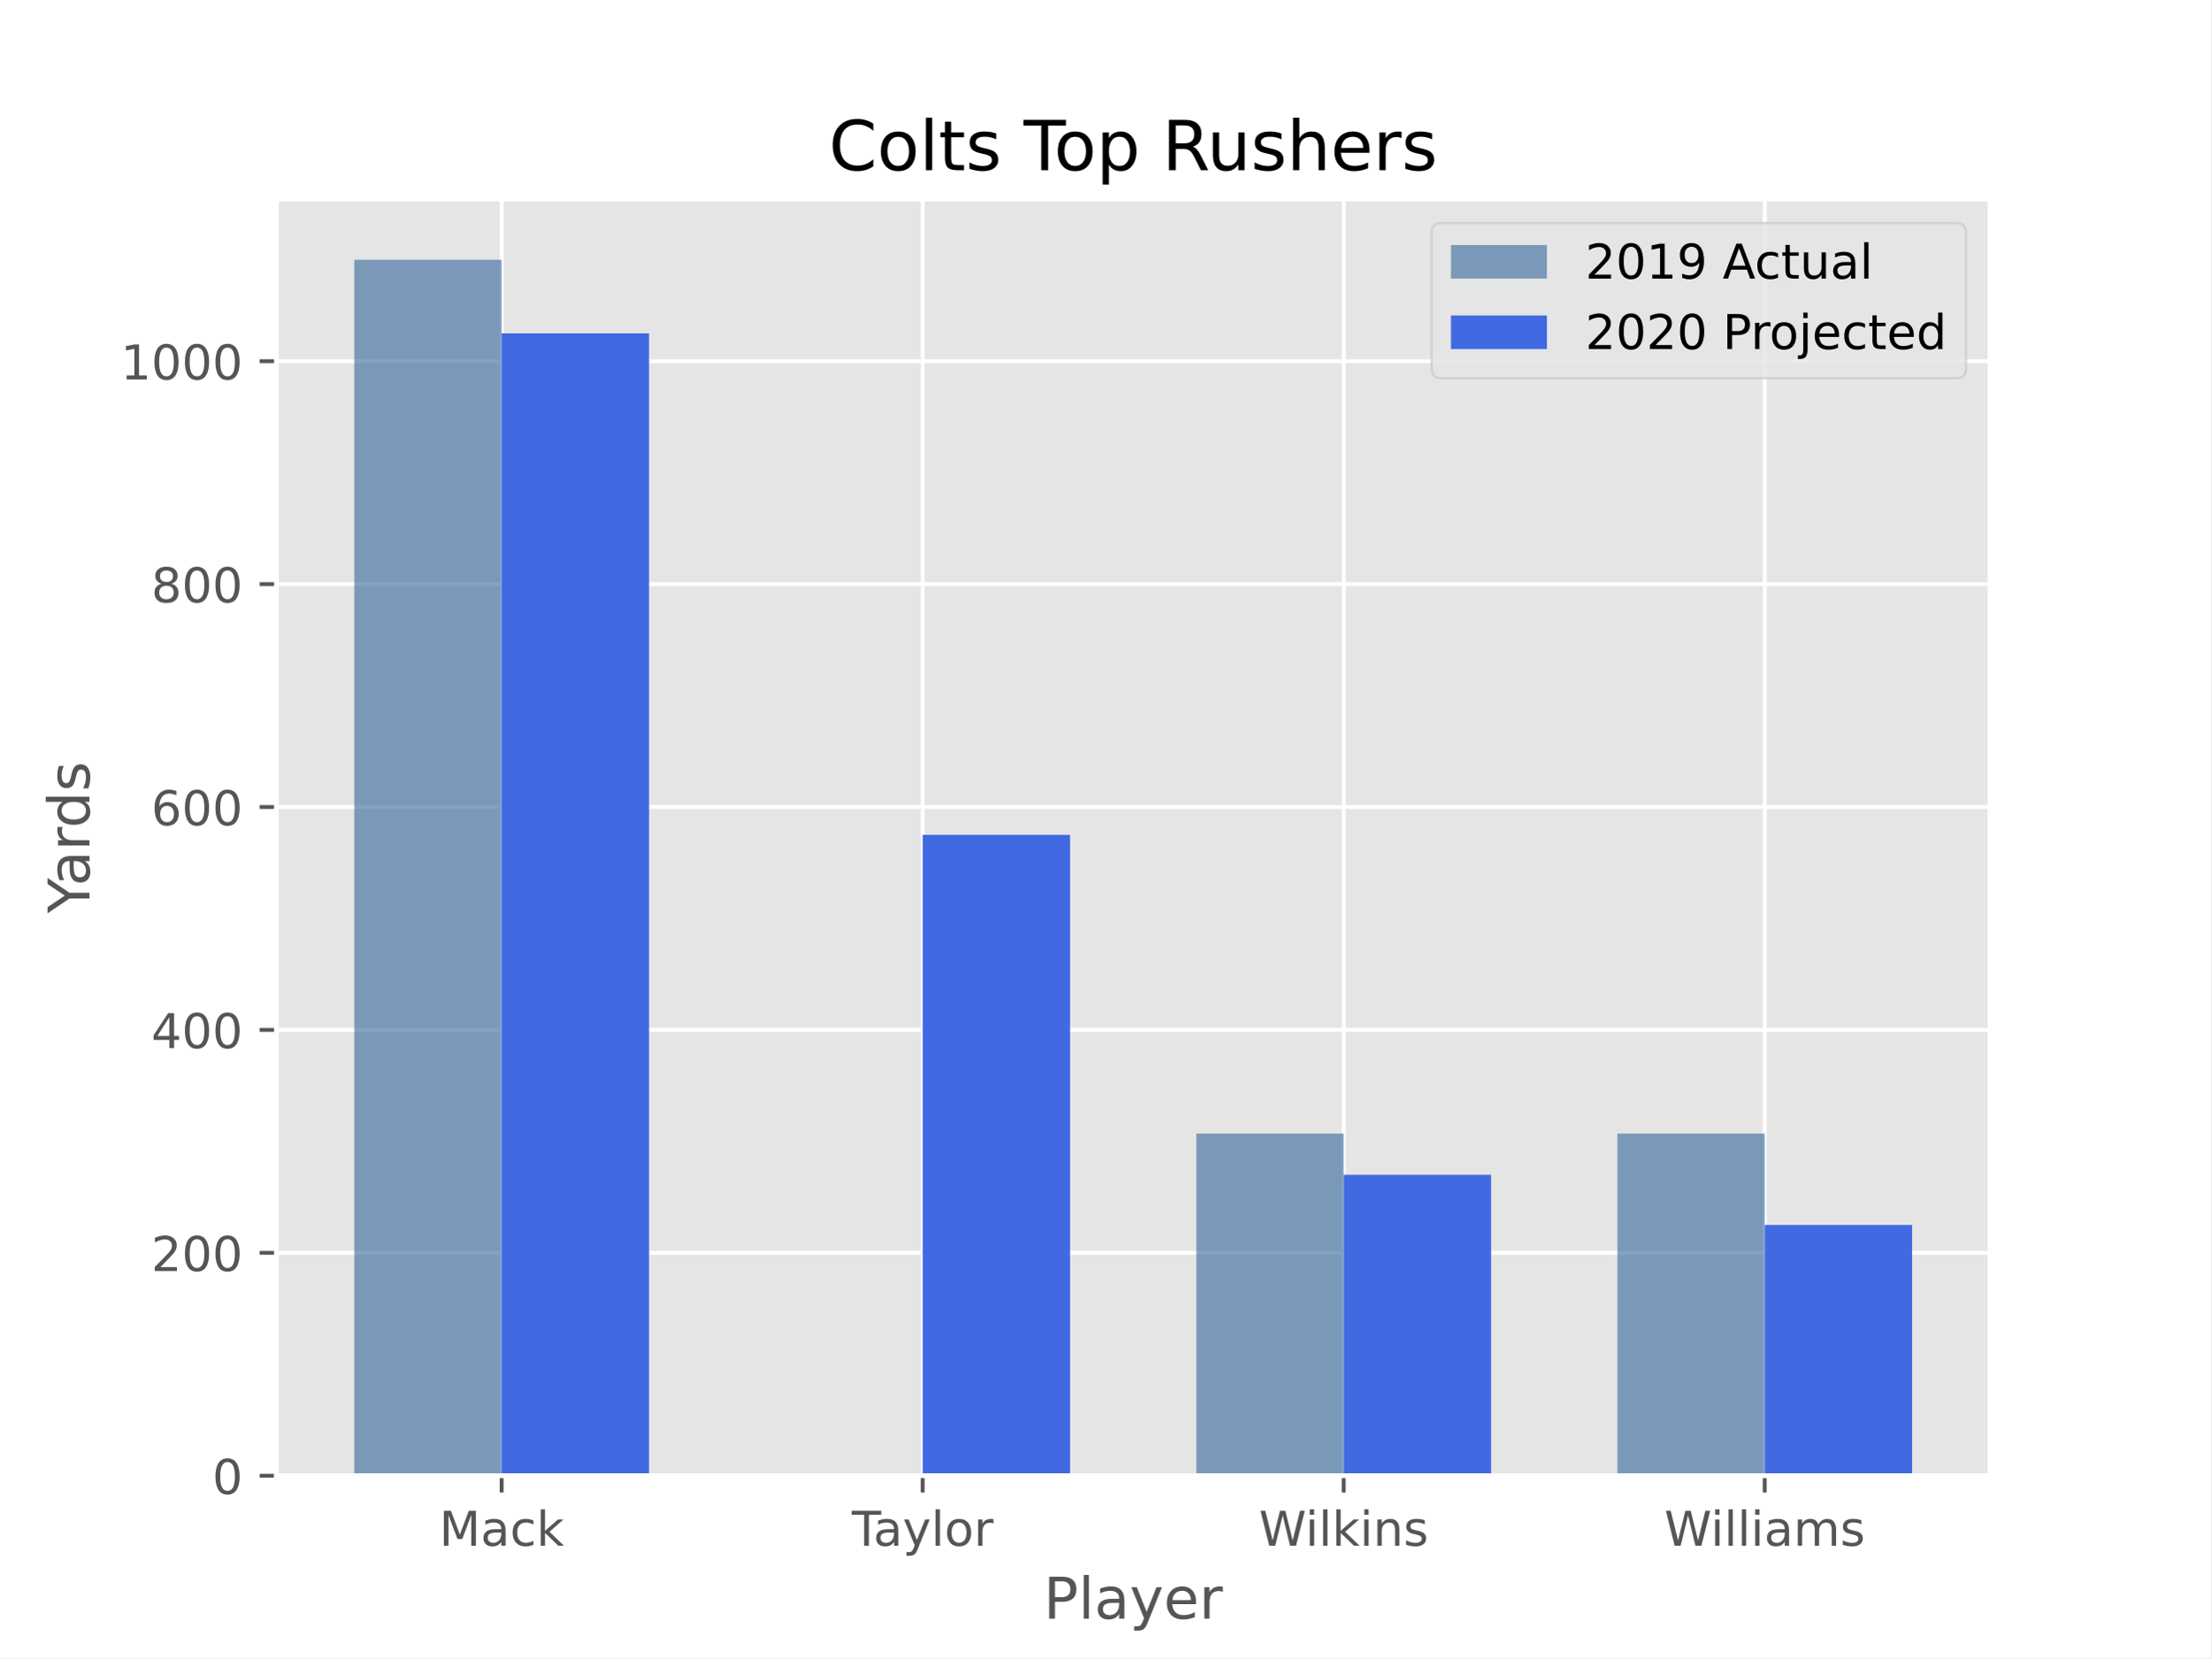
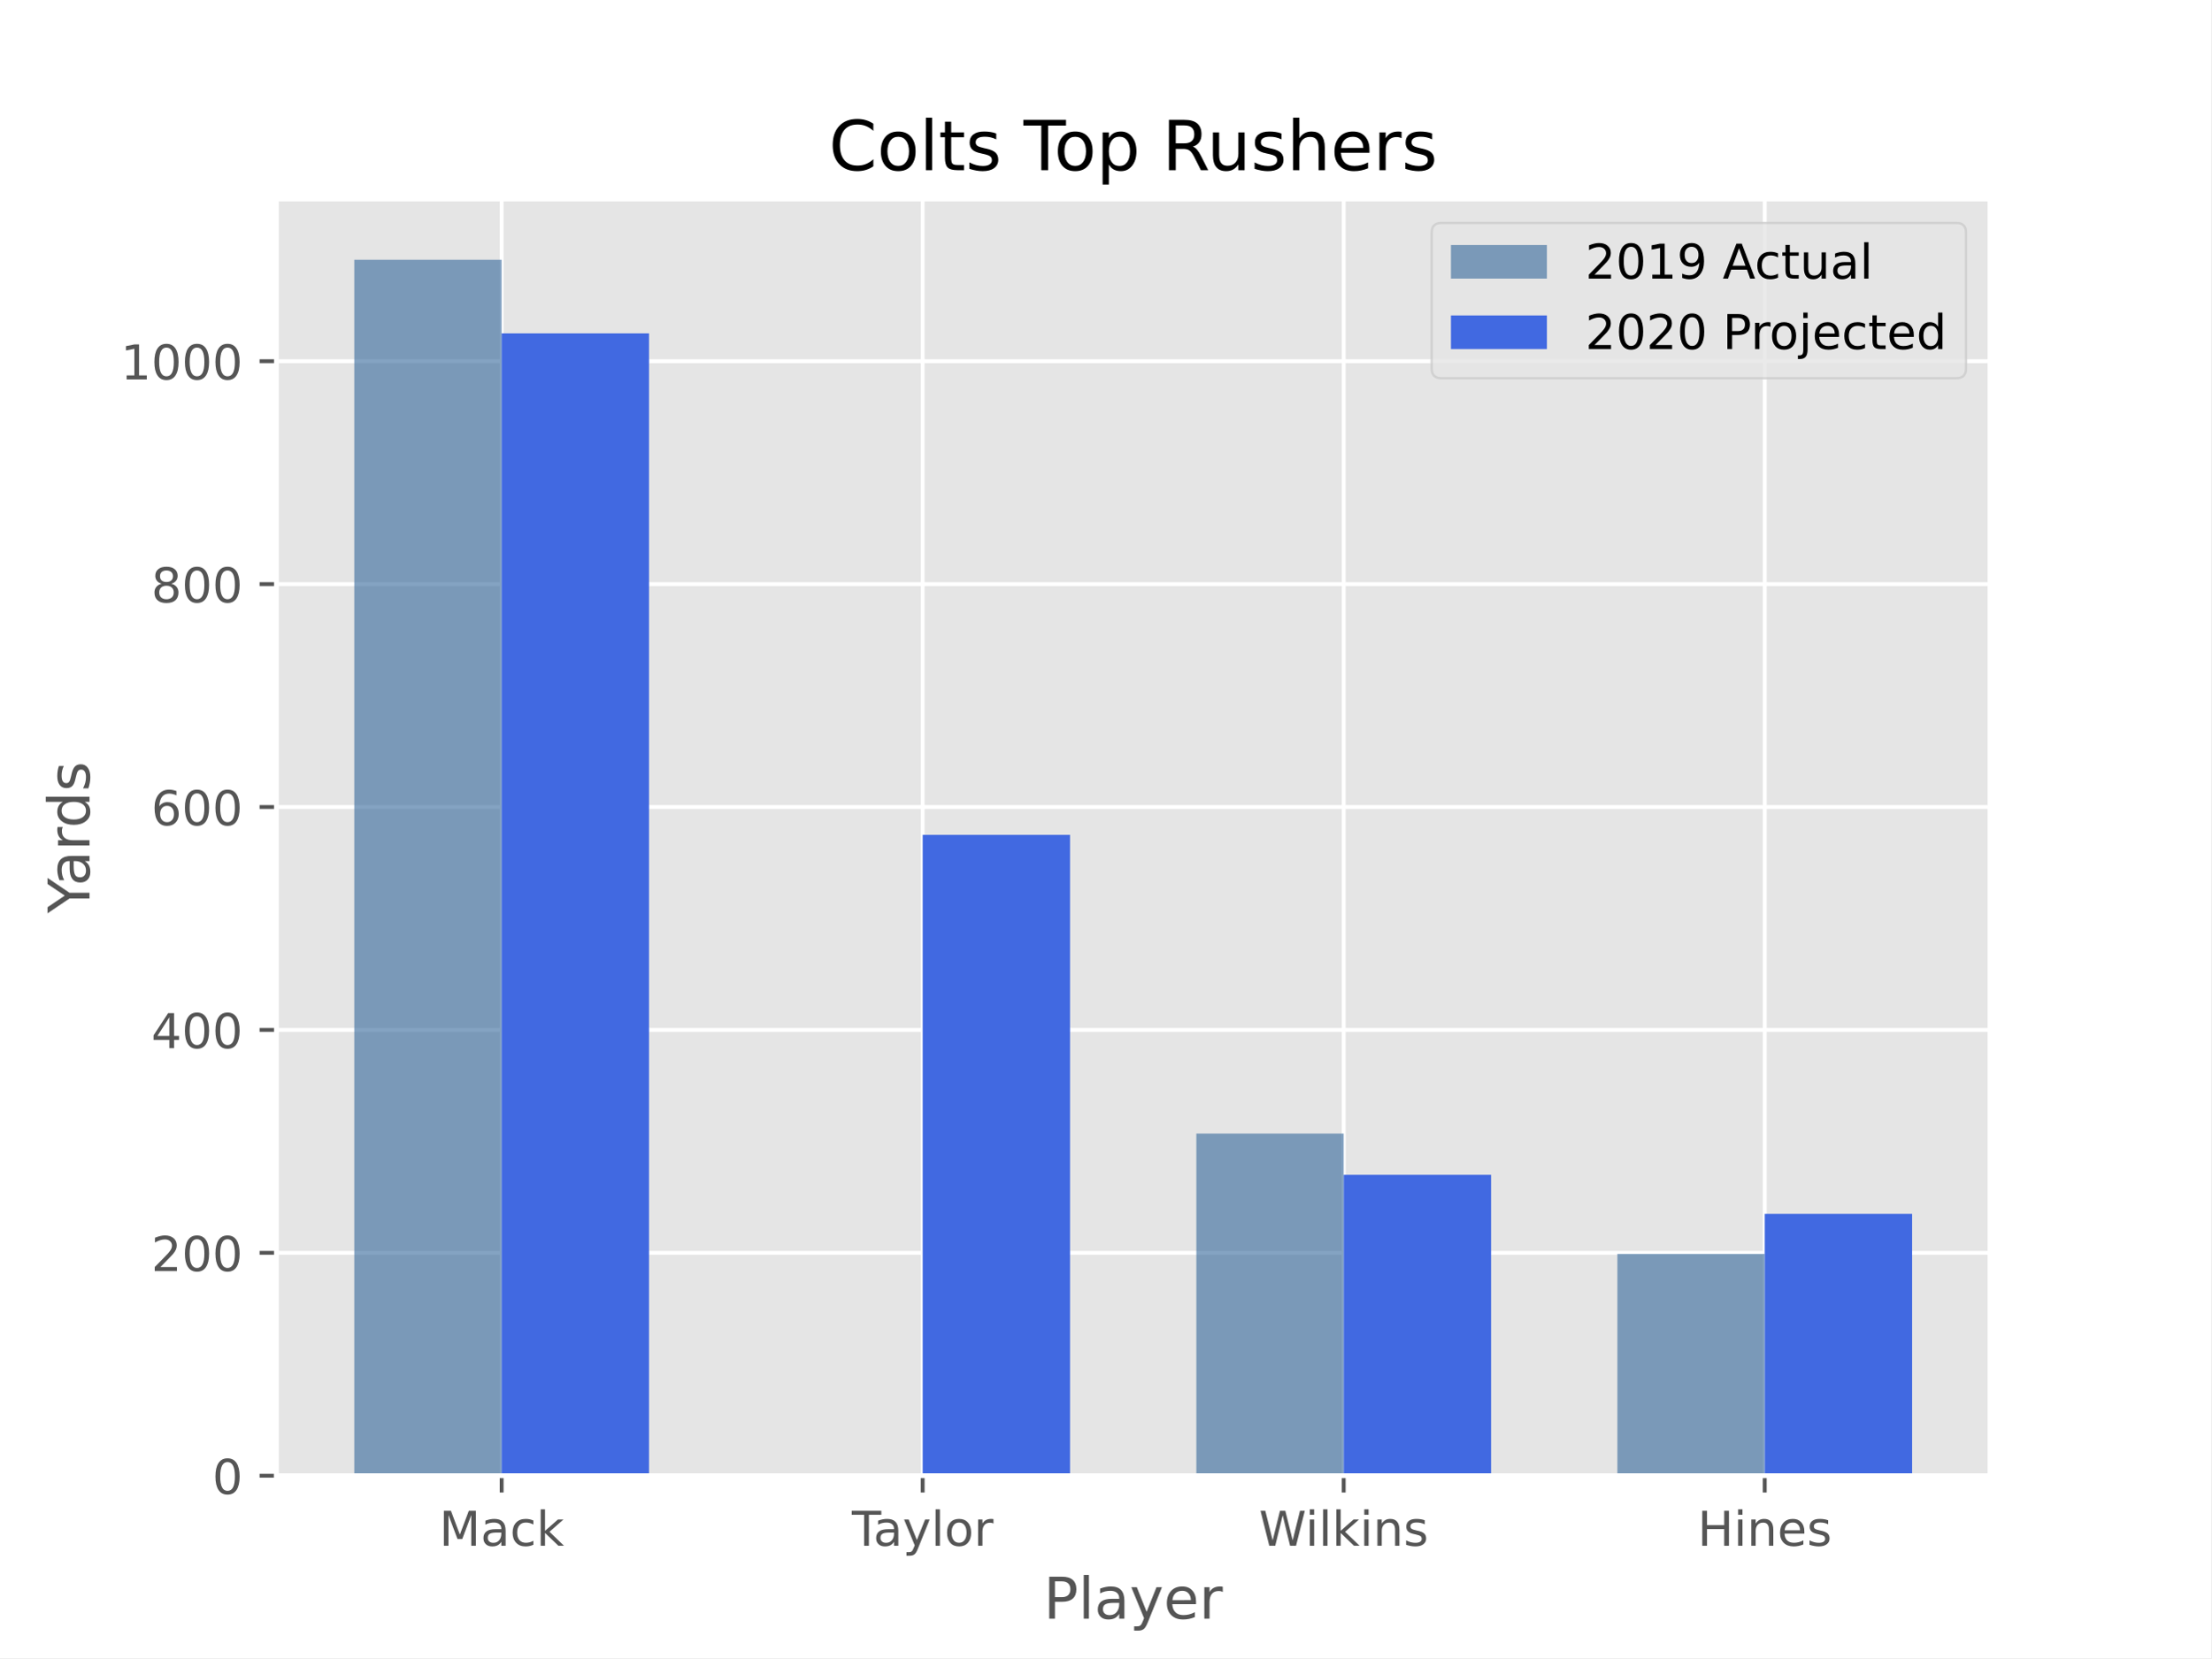
<svg xmlns="http://www.w3.org/2000/svg" xmlns:xlink="http://www.w3.org/1999/xlink" height="345.6pt" version="1.1" viewBox="0 0 460.8 345.6" width="460.8pt">
  <defs>
    <style type="text/css">*{stroke-linecap:butt;stroke-linejoin:round;}</style>
  </defs>
  <g id="figure_1">
    <g id="patch_1">
      <path d="M 0 345.6  L 460.8 345.6  L 460.8 0  L 0 0  z " style="fill:#ffffff;" />
    </g>
    <g id="axes_1">
      <g id="patch_2">
        <path d="M 57.6 307.584  L 414.72 307.584  L 414.72 41.472  L 57.6 41.472  z " style="fill:#e5e5e5;" />
      </g>
      <g id="matplotlib.axis_1">
        <g id="xtick_1">
          <g id="line2d_1">
-             <path clip-path="url(#p4be7f4397d)" d="M 104.543 307.584  L 104.543 41.472  " style="fill:none;stroke:#ffffff;stroke-linecap:square;stroke-width:0.8;" />
+             <path clip-path="url(#p66aa547264)" d="M 104.543 307.584  L 104.543 41.472  " style="fill:none;stroke:#ffffff;stroke-linecap:square;stroke-width:0.8;" />
          </g>
          <g id="line2d_2">
            <defs>
-               <path d="M 0 0  L 0 3.5  " id="m84dcd15d49" style="stroke:#555555;stroke-width:0.8;" />
-             </defs>
-             <g>
-               <use style="fill:#555555;stroke:#555555;stroke-width:0.8;" x="104.543" xlink:href="#m84dcd15d49" y="307.584" />
+               <path d="M 0 0  L 0 3.5  " id="m6f25dc6ce0" style="stroke:#555555;stroke-width:0.8;" />
+             </defs>
+             <g>
+               <use style="fill:#555555;stroke:#555555;stroke-width:0.8;" x="104.543" xlink:href="#m6f25dc6ce0" y="307.584" />
            </g>
          </g>
          <g id="text_1">
            <g style="fill:#555555;" transform="translate(91.52064 322.1824)scale(0.1 -0.1)">
              <defs>
                <path d="M 9.812 72.906  L 24.516 72.906  L 43.109 23.297  L 61.812 72.906  L 76.516 72.906  L 76.516 0  L 66.891 0  L 66.891 64.016  L 48.094 14.016  L 38.188 14.016  L 19.391 64.016  L 19.391 0  L 9.812 0  z " id="DejaVuSans-77" />
                <path d="M 34.281 27.484  Q 23.391 27.484 19.188 25  Q 14.984 22.516 14.984 16.5  Q 14.984 11.719 18.141 8.906  Q 21.297 6.109 26.703 6.109  Q 34.188 6.109 38.703 11.406  Q 43.219 16.703 43.219 25.484  L 43.219 27.484  z M 52.203 31.203  L 52.203 0  L 43.219 0  L 43.219 8.297  Q 40.141 3.328 35.547 0.953  Q 30.953 -1.422 24.312 -1.422  Q 15.922 -1.422 10.953 3.297  Q 6 8.016 6 15.922  Q 6 25.141 12.172 29.828  Q 18.359 34.516 30.609 34.516  L 43.219 34.516  L 43.219 35.406  Q 43.219 41.609 39.141 45  Q 35.062 48.391 27.688 48.391  Q 23 48.391 18.547 47.266  Q 14.109 46.141 10.016 43.891  L 10.016 52.203  Q 14.938 54.109 19.578 55.047  Q 24.219 56 28.609 56  Q 40.484 56 46.344 49.844  Q 52.203 43.703 52.203 31.203  z " id="DejaVuSans-97" />
                <path d="M 48.781 52.594  L 48.781 44.188  Q 44.969 46.297 41.141 47.344  Q 37.312 48.391 33.406 48.391  Q 24.656 48.391 19.812 42.844  Q 14.984 37.312 14.984 27.297  Q 14.984 17.281 19.812 11.734  Q 24.656 6.203 33.406 6.203  Q 37.312 6.203 41.141 7.25  Q 44.969 8.297 48.781 10.406  L 48.781 2.094  Q 45.016 0.344 40.984 -0.531  Q 36.969 -1.422 32.422 -1.422  Q 20.062 -1.422 12.781 6.344  Q 5.516 14.109 5.516 27.297  Q 5.516 40.672 12.859 48.328  Q 20.219 56 33.016 56  Q 37.156 56 41.109 55.141  Q 45.062 54.297 48.781 52.594  z " id="DejaVuSans-99" />
                <path d="M 9.078 75.984  L 18.109 75.984  L 18.109 31.109  L 44.922 54.688  L 56.391 54.688  L 27.391 29.109  L 57.625 0  L 45.906 0  L 18.109 26.703  L 18.109 0  L 9.078 0  z " id="DejaVuSans-107" />
              </defs>
              <use xlink:href="#DejaVuSans-77" />
              <use x="86.279" xlink:href="#DejaVuSans-97" />
              <use x="147.559" xlink:href="#DejaVuSans-99" />
              <use x="202.539" xlink:href="#DejaVuSans-107" />
            </g>
          </g>
        </g>
        <g id="xtick_2">
          <g id="line2d_3">
-             <path clip-path="url(#p4be7f4397d)" d="M 192.288 307.584  L 192.288 41.472  " style="fill:none;stroke:#ffffff;stroke-linecap:square;stroke-width:0.8;" />
+             <path clip-path="url(#p66aa547264)" d="M 192.288 307.584  L 192.288 41.472  " style="fill:none;stroke:#ffffff;stroke-linecap:square;stroke-width:0.8;" />
          </g>
          <g id="line2d_4">
            <g>
-               <use style="fill:#555555;stroke:#555555;stroke-width:0.8;" x="192.288" xlink:href="#m84dcd15d49" y="307.584" />
+               <use style="fill:#555555;stroke:#555555;stroke-width:0.8;" x="192.288" xlink:href="#m6f25dc6ce0" y="307.584" />
            </g>
          </g>
          <g id="text_2">
            <g style="fill:#555555;" transform="translate(177.5315 322.1824)scale(0.1 -0.1)">
              <defs>
                <path d="M -0.297 72.906  L 61.375 72.906  L 61.375 64.594  L 35.5 64.594  L 35.5 0  L 25.594 0  L 25.594 64.594  L -0.297 64.594  z " id="DejaVuSans-84" />
                <path d="M 32.172 -5.078  Q 28.375 -14.844 24.75 -17.812  Q 21.141 -20.797 15.094 -20.797  L 7.906 -20.797  L 7.906 -13.281  L 13.188 -13.281  Q 16.891 -13.281 18.938 -11.516  Q 21 -9.766 23.484 -3.219  L 25.094 0.875  L 2.984 54.688  L 12.5 54.688  L 29.594 11.922  L 46.688 54.688  L 56.203 54.688  z " id="DejaVuSans-121" />
                <path d="M 9.422 75.984  L 18.406 75.984  L 18.406 0  L 9.422 0  z " id="DejaVuSans-108" />
                <path d="M 30.609 48.391  Q 23.391 48.391 19.188 42.75  Q 14.984 37.109 14.984 27.297  Q 14.984 17.484 19.156 11.844  Q 23.344 6.203 30.609 6.203  Q 37.797 6.203 41.984 11.859  Q 46.188 17.531 46.188 27.297  Q 46.188 37.016 41.984 42.703  Q 37.797 48.391 30.609 48.391  z M 30.609 56  Q 42.328 56 49.016 48.375  Q 55.719 40.766 55.719 27.297  Q 55.719 13.875 49.016 6.219  Q 42.328 -1.422 30.609 -1.422  Q 18.844 -1.422 12.172 6.219  Q 5.516 13.875 5.516 27.297  Q 5.516 40.766 12.172 48.375  Q 18.844 56 30.609 56  z " id="DejaVuSans-111" />
                <path d="M 41.109 46.297  Q 39.594 47.172 37.812 47.578  Q 36.031 48 33.891 48  Q 26.266 48 22.188 43.047  Q 18.109 38.094 18.109 28.812  L 18.109 0  L 9.078 0  L 9.078 54.688  L 18.109 54.688  L 18.109 46.188  Q 20.953 51.172 25.484 53.578  Q 30.031 56 36.531 56  Q 37.453 56 38.578 55.875  Q 39.703 55.766 41.062 55.516  z " id="DejaVuSans-114" />
              </defs>
              <use xlink:href="#DejaVuSans-84" />
              <use x="44.584" xlink:href="#DejaVuSans-97" />
              <use x="105.863" xlink:href="#DejaVuSans-121" />
              <use x="165.043" xlink:href="#DejaVuSans-108" />
              <use x="192.826" xlink:href="#DejaVuSans-111" />
              <use x="254.008" xlink:href="#DejaVuSans-114" />
            </g>
          </g>
        </g>
        <g id="xtick_3">
          <g id="line2d_5">
-             <path clip-path="url(#p4be7f4397d)" d="M 280.032 307.584  L 280.032 41.472  " style="fill:none;stroke:#ffffff;stroke-linecap:square;stroke-width:0.8;" />
+             <path clip-path="url(#p66aa547264)" d="M 280.032 307.584  L 280.032 41.472  " style="fill:none;stroke:#ffffff;stroke-linecap:square;stroke-width:0.8;" />
          </g>
          <g id="line2d_6">
            <g>
-               <use style="fill:#555555;stroke:#555555;stroke-width:0.8;" x="280.032" xlink:href="#m84dcd15d49" y="307.584" />
+               <use style="fill:#555555;stroke:#555555;stroke-width:0.8;" x="280.032" xlink:href="#m6f25dc6ce0" y="307.584" />
            </g>
          </g>
          <g id="text_3">
            <g style="fill:#555555;" transform="translate(262.365 322.1824)scale(0.1 -0.1)">
              <defs>
                <path d="M 3.328 72.906  L 13.281 72.906  L 28.609 11.281  L 43.891 72.906  L 54.984 72.906  L 70.312 11.281  L 85.594 72.906  L 95.609 72.906  L 77.297 0  L 64.891 0  L 49.516 63.281  L 33.984 0  L 21.578 0  z " id="DejaVuSans-87" />
                <path d="M 9.422 54.688  L 18.406 54.688  L 18.406 0  L 9.422 0  z M 9.422 75.984  L 18.406 75.984  L 18.406 64.594  L 9.422 64.594  z " id="DejaVuSans-105" />
                <path d="M 54.891 33.016  L 54.891 0  L 45.906 0  L 45.906 32.719  Q 45.906 40.484 42.875 44.328  Q 39.844 48.188 33.797 48.188  Q 26.516 48.188 22.312 43.547  Q 18.109 38.922 18.109 30.906  L 18.109 0  L 9.078 0  L 9.078 54.688  L 18.109 54.688  L 18.109 46.188  Q 21.344 51.125 25.703 53.562  Q 30.078 56 35.797 56  Q 45.219 56 50.047 50.172  Q 54.891 44.344 54.891 33.016  z " id="DejaVuSans-110" />
                <path d="M 44.281 53.078  L 44.281 44.578  Q 40.484 46.531 36.375 47.5  Q 32.281 48.484 27.875 48.484  Q 21.188 48.484 17.844 46.438  Q 14.5 44.391 14.5 40.281  Q 14.5 37.156 16.891 35.375  Q 19.281 33.594 26.516 31.984  L 29.594 31.297  Q 39.156 29.25 43.188 25.516  Q 47.219 21.781 47.219 15.094  Q 47.219 7.469 41.188 3.016  Q 35.156 -1.422 24.609 -1.422  Q 20.219 -1.422 15.453 -0.562  Q 10.688 0.297 5.422 2  L 5.422 11.281  Q 10.406 8.688 15.234 7.391  Q 20.062 6.109 24.812 6.109  Q 31.156 6.109 34.562 8.281  Q 37.984 10.453 37.984 14.406  Q 37.984 18.062 35.516 20.016  Q 33.062 21.969 24.703 23.781  L 21.578 24.516  Q 13.234 26.266 9.516 29.906  Q 5.812 33.547 5.812 39.891  Q 5.812 47.609 11.281 51.797  Q 16.75 56 26.812 56  Q 31.781 56 36.172 55.266  Q 40.578 54.547 44.281 53.078  z " id="DejaVuSans-115" />
              </defs>
              <use xlink:href="#DejaVuSans-87" />
              <use x="96.627" xlink:href="#DejaVuSans-105" />
              <use x="124.41" xlink:href="#DejaVuSans-108" />
              <use x="152.193" xlink:href="#DejaVuSans-107" />
              <use x="210.104" xlink:href="#DejaVuSans-105" />
              <use x="237.887" xlink:href="#DejaVuSans-110" />
              <use x="301.266" xlink:href="#DejaVuSans-115" />
            </g>
          </g>
        </g>
        <g id="xtick_4">
          <g id="line2d_7">
-             <path clip-path="url(#p4be7f4397d)" d="M 367.777 307.584  L 367.777 41.472  " style="fill:none;stroke:#ffffff;stroke-linecap:square;stroke-width:0.8;" />
+             <path clip-path="url(#p66aa547264)" d="M 367.777 307.584  L 367.777 41.472  " style="fill:none;stroke:#ffffff;stroke-linecap:square;stroke-width:0.8;" />
          </g>
          <g id="line2d_8">
            <g>
-               <use style="fill:#555555;stroke:#555555;stroke-width:0.8;" x="367.777" xlink:href="#m84dcd15d49" y="307.584" />
+               <use style="fill:#555555;stroke:#555555;stroke-width:0.8;" x="367.777" xlink:href="#m6f25dc6ce0" y="307.584" />
            </g>
          </g>
          <g id="text_4">
-             <g style="fill:#555555;" transform="translate(346.8501 322.1824)scale(0.1 -0.1)">
-               <defs>
-                 <path d="M 52 44.188  Q 55.375 50.25 60.062 53.125  Q 64.75 56 71.094 56  Q 79.641 56 84.281 50.016  Q 88.922 44.047 88.922 33.016  L 88.922 0  L 79.891 0  L 79.891 32.719  Q 79.891 40.578 77.094 44.375  Q 74.312 48.188 68.609 48.188  Q 61.625 48.188 57.562 43.547  Q 53.516 38.922 53.516 30.906  L 53.516 0  L 44.484 0  L 44.484 32.719  Q 44.484 40.625 41.703 44.406  Q 38.922 48.188 33.109 48.188  Q 26.219 48.188 22.156 43.531  Q 18.109 38.875 18.109 30.906  L 18.109 0  L 9.078 0  L 9.078 54.688  L 18.109 54.688  L 18.109 46.188  Q 21.188 51.219 25.484 53.609  Q 29.781 56 35.688 56  Q 41.656 56 45.828 52.969  Q 50 49.953 52 44.188  z " id="DejaVuSans-109" />
-               </defs>
-               <use xlink:href="#DejaVuSans-87" />
-               <use x="96.627" xlink:href="#DejaVuSans-105" />
-               <use x="124.41" xlink:href="#DejaVuSans-108" />
-               <use x="152.193" xlink:href="#DejaVuSans-108" />
-               <use x="179.977" xlink:href="#DejaVuSans-105" />
-               <use x="207.76" xlink:href="#DejaVuSans-97" />
-               <use x="269.039" xlink:href="#DejaVuSans-109" />
-               <use x="366.451" xlink:href="#DejaVuSans-115" />
+             <g style="fill:#555555;" transform="translate(353.7775 322.1824)scale(0.1 -0.1)">
+               <defs>
+                 <path d="M 9.812 72.906  L 19.672 72.906  L 19.672 43.016  L 55.516 43.016  L 55.516 72.906  L 65.375 72.906  L 65.375 0  L 55.516 0  L 55.516 34.719  L 19.672 34.719  L 19.672 0  L 9.812 0  z " id="DejaVuSans-72" />
+                 <path d="M 56.203 29.594  L 56.203 25.203  L 14.891 25.203  Q 15.484 15.922 20.484 11.062  Q 25.484 6.203 34.422 6.203  Q 39.594 6.203 44.453 7.469  Q 49.312 8.734 54.109 11.281  L 54.109 2.781  Q 49.266 0.734 44.188 -0.344  Q 39.109 -1.422 33.891 -1.422  Q 20.797 -1.422 13.156 6.188  Q 5.516 13.812 5.516 26.812  Q 5.516 40.234 12.766 48.109  Q 20.016 56 32.328 56  Q 43.359 56 49.781 48.891  Q 56.203 41.797 56.203 29.594  z M 47.219 32.234  Q 47.125 39.594 43.094 43.984  Q 39.062 48.391 32.422 48.391  Q 24.906 48.391 20.391 44.141  Q 15.875 39.891 15.188 32.172  z " id="DejaVuSans-101" />
+               </defs>
+               <use xlink:href="#DejaVuSans-72" />
+               <use x="75.195" xlink:href="#DejaVuSans-105" />
+               <use x="102.979" xlink:href="#DejaVuSans-110" />
+               <use x="166.357" xlink:href="#DejaVuSans-101" />
+               <use x="227.881" xlink:href="#DejaVuSans-115" />
            </g>
          </g>
        </g>
        <g id="text_5">
          <g style="fill:#555555;" transform="translate(217.4888 337.3802)scale(0.12 -0.12)">
            <defs>
              <path d="M 19.672 64.797  L 19.672 37.406  L 32.078 37.406  Q 38.969 37.406 42.719 40.969  Q 46.484 44.531 46.484 51.125  Q 46.484 57.672 42.719 61.234  Q 38.969 64.797 32.078 64.797  z M 9.812 72.906  L 32.078 72.906  Q 44.344 72.906 50.609 67.359  Q 56.891 61.812 56.891 51.125  Q 56.891 40.328 50.609 34.812  Q 44.344 29.297 32.078 29.297  L 19.672 29.297  L 19.672 0  L 9.812 0  z " id="DejaVuSans-80" />
-               <path d="M 56.203 29.594  L 56.203 25.203  L 14.891 25.203  Q 15.484 15.922 20.484 11.062  Q 25.484 6.203 34.422 6.203  Q 39.594 6.203 44.453 7.469  Q 49.312 8.734 54.109 11.281  L 54.109 2.781  Q 49.266 0.734 44.188 -0.344  Q 39.109 -1.422 33.891 -1.422  Q 20.797 -1.422 13.156 6.188  Q 5.516 13.812 5.516 26.812  Q 5.516 40.234 12.766 48.109  Q 20.016 56 32.328 56  Q 43.359 56 49.781 48.891  Q 56.203 41.797 56.203 29.594  z M 47.219 32.234  Q 47.125 39.594 43.094 43.984  Q 39.062 48.391 32.422 48.391  Q 24.906 48.391 20.391 44.141  Q 15.875 39.891 15.188 32.172  z " id="DejaVuSans-101" />
            </defs>
            <use xlink:href="#DejaVuSans-80" />
            <use x="60.303" xlink:href="#DejaVuSans-108" />
            <use x="88.086" xlink:href="#DejaVuSans-97" />
            <use x="149.365" xlink:href="#DejaVuSans-121" />
            <use x="208.545" xlink:href="#DejaVuSans-101" />
            <use x="270.068" xlink:href="#DejaVuSans-114" />
          </g>
        </g>
      </g>
      <g id="matplotlib.axis_2">
        <g id="ytick_1">
          <g id="line2d_9">
-             <path clip-path="url(#p4be7f4397d)" d="M 57.6 307.584  L 414.72 307.584  " style="fill:none;stroke:#ffffff;stroke-linecap:square;stroke-width:0.8;" />
+             <path clip-path="url(#p66aa547264)" d="M 57.6 307.584  L 414.72 307.584  " style="fill:none;stroke:#ffffff;stroke-linecap:square;stroke-width:0.8;" />
          </g>
          <g id="line2d_10">
            <defs>
-               <path d="M 0 0  L -3.5 0  " id="m754169d16d" style="stroke:#555555;stroke-width:0.8;" />
-             </defs>
-             <g>
-               <use style="fill:#555555;stroke:#555555;stroke-width:0.8;" x="57.6" xlink:href="#m754169d16d" y="307.584" />
+               <path d="M 0 0  L -3.5 0  " id="m60c3467f26" style="stroke:#555555;stroke-width:0.8;" />
+             </defs>
+             <g>
+               <use style="fill:#555555;stroke:#555555;stroke-width:0.8;" x="57.6" xlink:href="#m60c3467f26" y="307.584" />
            </g>
          </g>
          <g id="text_6">
            <g style="fill:#555555;" transform="translate(44.2375 311.3832)scale(0.1 -0.1)">
              <defs>
                <path d="M 31.781 66.406  Q 24.172 66.406 20.328 58.906  Q 16.5 51.422 16.5 36.375  Q 16.5 21.391 20.328 13.891  Q 24.172 6.391 31.781 6.391  Q 39.453 6.391 43.281 13.891  Q 47.125 21.391 47.125 36.375  Q 47.125 51.422 43.281 58.906  Q 39.453 66.406 31.781 66.406  z M 31.781 74.219  Q 44.047 74.219 50.516 64.516  Q 56.984 54.828 56.984 36.375  Q 56.984 17.969 50.516 8.266  Q 44.047 -1.422 31.781 -1.422  Q 19.531 -1.422 13.062 8.266  Q 6.594 17.969 6.594 36.375  Q 6.594 54.828 13.062 64.516  Q 19.531 74.219 31.781 74.219  z " id="DejaVuSans-48" />
              </defs>
              <use xlink:href="#DejaVuSans-48" />
            </g>
          </g>
        </g>
        <g id="ytick_2">
          <g id="line2d_11">
-             <path clip-path="url(#p4be7f4397d)" d="M 57.6 261.124  L 414.72 261.124  " style="fill:none;stroke:#ffffff;stroke-linecap:square;stroke-width:0.8;" />
+             <path clip-path="url(#p66aa547264)" d="M 57.6 261.124  L 414.72 261.124  " style="fill:none;stroke:#ffffff;stroke-linecap:square;stroke-width:0.8;" />
          </g>
          <g id="line2d_12">
            <g>
-               <use style="fill:#555555;stroke:#555555;stroke-width:0.8;" x="57.6" xlink:href="#m754169d16d" y="261.124" />
+               <use style="fill:#555555;stroke:#555555;stroke-width:0.8;" x="57.6" xlink:href="#m60c3467f26" y="261.124" />
            </g>
          </g>
          <g id="text_7">
            <g style="fill:#555555;" transform="translate(31.5125 264.9231)scale(0.1 -0.1)">
              <defs>
                <path d="M 19.188 8.297  L 53.609 8.297  L 53.609 0  L 7.328 0  L 7.328 8.297  Q 12.938 14.109 22.625 23.891  Q 32.328 33.688 34.812 36.531  Q 39.547 41.844 41.422 45.531  Q 43.312 49.219 43.312 52.781  Q 43.312 58.594 39.234 62.25  Q 35.156 65.922 28.609 65.922  Q 23.969 65.922 18.812 64.312  Q 13.672 62.703 7.812 59.422  L 7.812 69.391  Q 13.766 71.781 18.938 73  Q 24.125 74.219 28.422 74.219  Q 39.75 74.219 46.484 68.547  Q 53.219 62.891 53.219 53.422  Q 53.219 48.922 51.531 44.891  Q 49.859 40.875 45.406 35.406  Q 44.188 33.984 37.641 27.219  Q 31.109 20.453 19.188 8.297  z " id="DejaVuSans-50" />
              </defs>
              <use xlink:href="#DejaVuSans-50" />
              <use x="63.623" xlink:href="#DejaVuSans-48" />
              <use x="127.246" xlink:href="#DejaVuSans-48" />
            </g>
          </g>
        </g>
        <g id="ytick_3">
          <g id="line2d_13">
-             <path clip-path="url(#p4be7f4397d)" d="M 57.6 214.664  L 414.72 214.664  " style="fill:none;stroke:#ffffff;stroke-linecap:square;stroke-width:0.8;" />
+             <path clip-path="url(#p66aa547264)" d="M 57.6 214.664  L 414.72 214.664  " style="fill:none;stroke:#ffffff;stroke-linecap:square;stroke-width:0.8;" />
          </g>
          <g id="line2d_14">
            <g>
-               <use style="fill:#555555;stroke:#555555;stroke-width:0.8;" x="57.6" xlink:href="#m754169d16d" y="214.664" />
+               <use style="fill:#555555;stroke:#555555;stroke-width:0.8;" x="57.6" xlink:href="#m60c3467f26" y="214.664" />
            </g>
          </g>
          <g id="text_8">
            <g style="fill:#555555;" transform="translate(31.5125 218.463)scale(0.1 -0.1)">
              <defs>
                <path d="M 37.797 64.312  L 12.891 25.391  L 37.797 25.391  z M 35.203 72.906  L 47.609 72.906  L 47.609 25.391  L 58.016 25.391  L 58.016 17.188  L 47.609 17.188  L 47.609 0  L 37.797 0  L 37.797 17.188  L 4.891 17.188  L 4.891 26.703  z " id="DejaVuSans-52" />
              </defs>
              <use xlink:href="#DejaVuSans-52" />
              <use x="63.623" xlink:href="#DejaVuSans-48" />
              <use x="127.246" xlink:href="#DejaVuSans-48" />
            </g>
          </g>
        </g>
        <g id="ytick_4">
          <g id="line2d_15">
-             <path clip-path="url(#p4be7f4397d)" d="M 57.6 168.204  L 414.72 168.204  " style="fill:none;stroke:#ffffff;stroke-linecap:square;stroke-width:0.8;" />
+             <path clip-path="url(#p66aa547264)" d="M 57.6 168.204  L 414.72 168.204  " style="fill:none;stroke:#ffffff;stroke-linecap:square;stroke-width:0.8;" />
          </g>
          <g id="line2d_16">
            <g>
-               <use style="fill:#555555;stroke:#555555;stroke-width:0.8;" x="57.6" xlink:href="#m754169d16d" y="168.204" />
+               <use style="fill:#555555;stroke:#555555;stroke-width:0.8;" x="57.6" xlink:href="#m60c3467f26" y="168.204" />
            </g>
          </g>
          <g id="text_9">
            <g style="fill:#555555;" transform="translate(31.5125 172.0028)scale(0.1 -0.1)">
              <defs>
                <path d="M 33.016 40.375  Q 26.375 40.375 22.484 35.828  Q 18.609 31.297 18.609 23.391  Q 18.609 15.531 22.484 10.953  Q 26.375 6.391 33.016 6.391  Q 39.656 6.391 43.531 10.953  Q 47.406 15.531 47.406 23.391  Q 47.406 31.297 43.531 35.828  Q 39.656 40.375 33.016 40.375  z M 52.594 71.297  L 52.594 62.312  Q 48.875 64.062 45.094 64.984  Q 41.312 65.922 37.594 65.922  Q 27.828 65.922 22.672 59.328  Q 17.531 52.734 16.797 39.406  Q 19.672 43.656 24.016 45.922  Q 28.375 48.188 33.594 48.188  Q 44.578 48.188 50.953 41.516  Q 57.328 34.859 57.328 23.391  Q 57.328 12.156 50.688 5.359  Q 44.047 -1.422 33.016 -1.422  Q 20.359 -1.422 13.672 8.266  Q 6.984 17.969 6.984 36.375  Q 6.984 53.656 15.188 63.938  Q 23.391 74.219 37.203 74.219  Q 40.922 74.219 44.703 73.484  Q 48.484 72.75 52.594 71.297  z " id="DejaVuSans-54" />
              </defs>
              <use xlink:href="#DejaVuSans-54" />
              <use x="63.623" xlink:href="#DejaVuSans-48" />
              <use x="127.246" xlink:href="#DejaVuSans-48" />
            </g>
          </g>
        </g>
        <g id="ytick_5">
          <g id="line2d_17">
-             <path clip-path="url(#p4be7f4397d)" d="M 57.6 121.743  L 414.72 121.743  " style="fill:none;stroke:#ffffff;stroke-linecap:square;stroke-width:0.8;" />
+             <path clip-path="url(#p66aa547264)" d="M 57.6 121.743  L 414.72 121.743  " style="fill:none;stroke:#ffffff;stroke-linecap:square;stroke-width:0.8;" />
          </g>
          <g id="line2d_18">
            <g>
-               <use style="fill:#555555;stroke:#555555;stroke-width:0.8;" x="57.6" xlink:href="#m754169d16d" y="121.743" />
+               <use style="fill:#555555;stroke:#555555;stroke-width:0.8;" x="57.6" xlink:href="#m60c3467f26" y="121.743" />
            </g>
          </g>
          <g id="text_10">
            <g style="fill:#555555;" transform="translate(31.5125 125.5427)scale(0.1 -0.1)">
              <defs>
                <path d="M 31.781 34.625  Q 24.75 34.625 20.719 30.859  Q 16.703 27.094 16.703 20.516  Q 16.703 13.922 20.719 10.156  Q 24.75 6.391 31.781 6.391  Q 38.812 6.391 42.859 10.172  Q 46.922 13.969 46.922 20.516  Q 46.922 27.094 42.891 30.859  Q 38.875 34.625 31.781 34.625  z M 21.922 38.812  Q 15.578 40.375 12.031 44.719  Q 8.5 49.078 8.5 55.328  Q 8.5 64.062 14.719 69.141  Q 20.953 74.219 31.781 74.219  Q 42.672 74.219 48.875 69.141  Q 55.078 64.062 55.078 55.328  Q 55.078 49.078 51.531 44.719  Q 48 40.375 41.703 38.812  Q 48.828 37.156 52.797 32.312  Q 56.781 27.484 56.781 20.516  Q 56.781 9.906 50.312 4.234  Q 43.844 -1.422 31.781 -1.422  Q 19.734 -1.422 13.25 4.234  Q 6.781 9.906 6.781 20.516  Q 6.781 27.484 10.781 32.312  Q 14.797 37.156 21.922 38.812  z M 18.312 54.391  Q 18.312 48.734 21.844 45.562  Q 25.391 42.391 31.781 42.391  Q 38.141 42.391 41.719 45.562  Q 45.312 48.734 45.312 54.391  Q 45.312 60.062 41.719 63.234  Q 38.141 66.406 31.781 66.406  Q 25.391 66.406 21.844 63.234  Q 18.312 60.062 18.312 54.391  z " id="DejaVuSans-56" />
              </defs>
              <use xlink:href="#DejaVuSans-56" />
              <use x="63.623" xlink:href="#DejaVuSans-48" />
              <use x="127.246" xlink:href="#DejaVuSans-48" />
            </g>
          </g>
        </g>
        <g id="ytick_6">
          <g id="line2d_19">
-             <path clip-path="url(#p4be7f4397d)" d="M 57.6 75.283  L 414.72 75.283  " style="fill:none;stroke:#ffffff;stroke-linecap:square;stroke-width:0.8;" />
+             <path clip-path="url(#p66aa547264)" d="M 57.6 75.283  L 414.72 75.283  " style="fill:none;stroke:#ffffff;stroke-linecap:square;stroke-width:0.8;" />
          </g>
          <g id="line2d_20">
            <g>
-               <use style="fill:#555555;stroke:#555555;stroke-width:0.8;" x="57.6" xlink:href="#m754169d16d" y="75.283" />
+               <use style="fill:#555555;stroke:#555555;stroke-width:0.8;" x="57.6" xlink:href="#m60c3467f26" y="75.283" />
            </g>
          </g>
          <g id="text_11">
            <g style="fill:#555555;" transform="translate(25.15 79.08258)scale(0.1 -0.1)">
              <defs>
                <path d="M 12.406 8.297  L 28.516 8.297  L 28.516 63.922  L 10.984 60.406  L 10.984 69.391  L 28.422 72.906  L 38.281 72.906  L 38.281 8.297  L 54.391 8.297  L 54.391 0  L 12.406 0  z " id="DejaVuSans-49" />
              </defs>
              <use xlink:href="#DejaVuSans-49" />
              <use x="63.623" xlink:href="#DejaVuSans-48" />
              <use x="127.246" xlink:href="#DejaVuSans-48" />
              <use x="190.869" xlink:href="#DejaVuSans-48" />
            </g>
          </g>
        </g>
        <g id="text_12">
          <g style="fill:#555555;" transform="translate(18.65438 190.3408)rotate(-90)scale(0.12 -0.12)">
            <defs>
              <path d="M -0.203 72.906  L 10.406 72.906  L 30.609 42.922  L 50.688 72.906  L 61.281 72.906  L 35.5 34.719  L 35.5 0  L 25.594 0  L 25.594 34.719  z " id="DejaVuSans-89" />
              <path d="M 45.406 46.391  L 45.406 75.984  L 54.391 75.984  L 54.391 0  L 45.406 0  L 45.406 8.203  Q 42.578 3.328 38.25 0.953  Q 33.938 -1.422 27.875 -1.422  Q 17.969 -1.422 11.734 6.484  Q 5.516 14.406 5.516 27.297  Q 5.516 40.188 11.734 48.094  Q 17.969 56 27.875 56  Q 33.938 56 38.25 53.625  Q 42.578 51.266 45.406 46.391  z M 14.797 27.297  Q 14.797 17.391 18.875 11.75  Q 22.953 6.109 30.078 6.109  Q 37.203 6.109 41.297 11.75  Q 45.406 17.391 45.406 27.297  Q 45.406 37.203 41.297 42.844  Q 37.203 48.484 30.078 48.484  Q 22.953 48.484 18.875 42.844  Q 14.797 37.203 14.797 27.297  z " id="DejaVuSans-100" />
            </defs>
            <use xlink:href="#DejaVuSans-89" />
            <use x="47.334" xlink:href="#DejaVuSans-97" />
            <use x="108.613" xlink:href="#DejaVuSans-114" />
            <use x="147.977" xlink:href="#DejaVuSans-100" />
            <use x="211.453" xlink:href="#DejaVuSans-115" />
          </g>
        </g>
      </g>
      <g id="patch_3">
-         <path clip-path="url(#p4be7f4397d)" d="M 73.833 307.584  L 104.543 307.584  L 104.543 54.144  L 73.833 54.144  z " style="fill:#336699;fill-opacity:0.6;" />
+         <path clip-path="url(#p66aa547264)" d="M 73.833 307.584  L 104.543 307.584  L 104.543 54.144  L 73.833 54.144  z " style="fill:#336699;fill-opacity:0.6;" />
      </g>
      <g id="patch_4">
-         <path clip-path="url(#p4be7f4397d)" d="M 161.577 307.584  L 192.288 307.584  L 192.288 307.584  L 161.577 307.584  z " style="fill:#336699;fill-opacity:0.6;" />
+         <path clip-path="url(#p66aa547264)" d="M 161.577 307.584  L 192.288 307.584  L 192.288 307.584  L 161.577 307.584  z " style="fill:#336699;fill-opacity:0.6;" />
      </g>
      <g id="patch_5">
-         <path clip-path="url(#p4be7f4397d)" d="M 249.322 307.584  L 280.032 307.584  L 280.032 236.268  L 249.322 236.268  z " style="fill:#336699;fill-opacity:0.6;" />
+         <path clip-path="url(#p66aa547264)" d="M 249.322 307.584  L 280.032 307.584  L 280.032 236.268  L 249.322 236.268  z " style="fill:#336699;fill-opacity:0.6;" />
      </g>
      <g id="patch_6">
-         <path clip-path="url(#p4be7f4397d)" d="M 337.066 307.584  L 367.777 307.584  L 367.777 236.268  L 337.066 236.268  z " style="fill:#336699;fill-opacity:0.6;" />
+         <path clip-path="url(#p66aa547264)" d="M 337.066 307.584  L 367.777 307.584  L 367.777 261.356  L 337.066 261.356  z " style="fill:#336699;fill-opacity:0.6;" />
      </g>
      <g id="patch_7">
-         <path clip-path="url(#p4be7f4397d)" d="M 104.543 307.584  L 135.254 307.584  L 135.254 69.476  L 104.543 69.476  z " style="fill:#4169e1;" />
+         <path clip-path="url(#p66aa547264)" d="M 104.543 307.584  L 135.254 307.584  L 135.254 69.476  L 104.543 69.476  z " style="fill:#4169e1;" />
      </g>
      <g id="patch_8">
-         <path clip-path="url(#p4be7f4397d)" d="M 192.288 307.584  L 222.998 307.584  L 222.998 174.011  L 192.288 174.011  z " style="fill:#4169e1;" />
+         <path clip-path="url(#p66aa547264)" d="M 192.288 307.584  L 222.998 307.584  L 222.998 174.011  L 192.288 174.011  z " style="fill:#4169e1;" />
      </g>
      <g id="patch_9">
-         <path clip-path="url(#p4be7f4397d)" d="M 280.032 307.584  L 310.743 307.584  L 310.743 244.863  L 280.032 244.863  z " style="fill:#4169e1;" />
+         <path clip-path="url(#p66aa547264)" d="M 280.032 307.584  L 310.743 307.584  L 310.743 244.863  L 280.032 244.863  z " style="fill:#4169e1;" />
      </g>
      <g id="patch_10">
-         <path clip-path="url(#p4be7f4397d)" d="M 367.777 307.584  L 398.487 307.584  L 398.487 255.316  L 367.777 255.316  z " style="fill:#4169e1;" />
+         <path clip-path="url(#p66aa547264)" d="M 367.777 307.584  L 398.487 307.584  L 398.487 252.993  L 367.777 252.993  z " style="fill:#4169e1;" />
      </g>
      <g id="patch_11">
        <path d="M 57.6 307.584  L 57.6 41.472  " style="fill:none;stroke:#ffffff;stroke-linecap:square;stroke-linejoin:miter;" />
      </g>
      <g id="patch_12">
        <path d="M 414.72 307.584  L 414.72 41.472  " style="fill:none;stroke:#ffffff;stroke-linecap:square;stroke-linejoin:miter;" />
      </g>
      <g id="patch_13">
        <path d="M 57.6 307.584  L 414.72 307.584  " style="fill:none;stroke:#ffffff;stroke-linecap:square;stroke-linejoin:miter;" />
      </g>
      <g id="patch_14">
        <path d="M 57.6 41.472  L 414.72 41.472  " style="fill:none;stroke:#ffffff;stroke-linecap:square;stroke-linejoin:miter;" />
      </g>
      <g id="text_13">
        <g transform="translate(172.7303 35.472)scale(0.144 -0.144)">
          <defs>
            <path d="M 64.406 67.281  L 64.406 56.891  Q 59.422 61.531 53.781 63.812  Q 48.141 66.109 41.797 66.109  Q 29.297 66.109 22.656 58.469  Q 16.016 50.828 16.016 36.375  Q 16.016 21.969 22.656 14.328  Q 29.297 6.688 41.797 6.688  Q 48.141 6.688 53.781 8.984  Q 59.422 11.281 64.406 15.922  L 64.406 5.609  Q 59.234 2.094 53.438 0.328  Q 47.656 -1.422 41.219 -1.422  Q 24.656 -1.422 15.125 8.703  Q 5.609 18.844 5.609 36.375  Q 5.609 53.953 15.125 64.078  Q 24.656 74.219 41.219 74.219  Q 47.75 74.219 53.531 72.484  Q 59.328 70.75 64.406 67.281  z " id="DejaVuSans-67" />
            <path d="M 18.312 70.219  L 18.312 54.688  L 36.812 54.688  L 36.812 47.703  L 18.312 47.703  L 18.312 18.016  Q 18.312 11.328 20.141 9.422  Q 21.969 7.516 27.594 7.516  L 36.812 7.516  L 36.812 0  L 27.594 0  Q 17.188 0 13.234 3.875  Q 9.281 7.766 9.281 18.016  L 9.281 47.703  L 2.688 47.703  L 2.688 54.688  L 9.281 54.688  L 9.281 70.219  z " id="DejaVuSans-116" />
            <path id="DejaVuSans-32" />
            <path d="M 18.109 8.203  L 18.109 -20.797  L 9.078 -20.797  L 9.078 54.688  L 18.109 54.688  L 18.109 46.391  Q 20.953 51.266 25.266 53.625  Q 29.594 56 35.594 56  Q 45.562 56 51.781 48.094  Q 58.016 40.188 58.016 27.297  Q 58.016 14.406 51.781 6.484  Q 45.562 -1.422 35.594 -1.422  Q 29.594 -1.422 25.266 0.953  Q 20.953 3.328 18.109 8.203  z M 48.688 27.297  Q 48.688 37.203 44.609 42.844  Q 40.531 48.484 33.406 48.484  Q 26.266 48.484 22.188 42.844  Q 18.109 37.203 18.109 27.297  Q 18.109 17.391 22.188 11.75  Q 26.266 6.109 33.406 6.109  Q 40.531 6.109 44.609 11.75  Q 48.688 17.391 48.688 27.297  z " id="DejaVuSans-112" />
            <path d="M 44.391 34.188  Q 47.562 33.109 50.562 29.594  Q 53.562 26.078 56.594 19.922  L 66.609 0  L 56 0  L 46.688 18.703  Q 43.062 26.031 39.672 28.422  Q 36.281 30.812 30.422 30.812  L 19.672 30.812  L 19.672 0  L 9.812 0  L 9.812 72.906  L 32.078 72.906  Q 44.578 72.906 50.734 67.672  Q 56.891 62.453 56.891 51.906  Q 56.891 45.016 53.688 40.469  Q 50.484 35.938 44.391 34.188  z M 19.672 64.797  L 19.672 38.922  L 32.078 38.922  Q 39.203 38.922 42.844 42.219  Q 46.484 45.516 46.484 51.906  Q 46.484 58.297 42.844 61.547  Q 39.203 64.797 32.078 64.797  z " id="DejaVuSans-82" />
            <path d="M 8.5 21.578  L 8.5 54.688  L 17.484 54.688  L 17.484 21.922  Q 17.484 14.156 20.5 10.266  Q 23.531 6.391 29.594 6.391  Q 36.859 6.391 41.078 11.031  Q 45.312 15.672 45.312 23.688  L 45.312 54.688  L 54.297 54.688  L 54.297 0  L 45.312 0  L 45.312 8.406  Q 42.047 3.422 37.719 1  Q 33.406 -1.422 27.688 -1.422  Q 18.266 -1.422 13.375 4.438  Q 8.5 10.297 8.5 21.578  z M 31.109 56  z " id="DejaVuSans-117" />
            <path d="M 54.891 33.016  L 54.891 0  L 45.906 0  L 45.906 32.719  Q 45.906 40.484 42.875 44.328  Q 39.844 48.188 33.797 48.188  Q 26.516 48.188 22.312 43.547  Q 18.109 38.922 18.109 30.906  L 18.109 0  L 9.078 0  L 9.078 75.984  L 18.109 75.984  L 18.109 46.188  Q 21.344 51.125 25.703 53.562  Q 30.078 56 35.797 56  Q 45.219 56 50.047 50.172  Q 54.891 44.344 54.891 33.016  z " id="DejaVuSans-104" />
          </defs>
          <use xlink:href="#DejaVuSans-67" />
          <use x="69.824" xlink:href="#DejaVuSans-111" />
          <use x="131.006" xlink:href="#DejaVuSans-108" />
          <use x="158.789" xlink:href="#DejaVuSans-116" />
          <use x="197.998" xlink:href="#DejaVuSans-115" />
          <use x="250.098" xlink:href="#DejaVuSans-32" />
          <use x="281.885" xlink:href="#DejaVuSans-84" />
          <use x="325.969" xlink:href="#DejaVuSans-111" />
          <use x="387.15" xlink:href="#DejaVuSans-112" />
          <use x="450.627" xlink:href="#DejaVuSans-32" />
          <use x="482.414" xlink:href="#DejaVuSans-82" />
          <use x="547.396" xlink:href="#DejaVuSans-117" />
          <use x="610.775" xlink:href="#DejaVuSans-115" />
          <use x="662.875" xlink:href="#DejaVuSans-104" />
          <use x="726.254" xlink:href="#DejaVuSans-101" />
          <use x="787.777" xlink:href="#DejaVuSans-114" />
          <use x="828.891" xlink:href="#DejaVuSans-115" />
        </g>
      </g>
      <g id="legend_1">
        <g id="patch_15">
          <path d="M 300.381 78.828  L 407.72 78.828  Q 409.72 78.828 409.72 76.828  L 409.72 48.472  Q 409.72 46.472 407.72 46.472  L 300.381 46.472  Q 298.381 46.472 298.381 48.472  L 298.381 76.828  Q 298.381 78.828 300.381 78.828  z " style="fill:#e5e5e5;opacity:0.8;stroke:#cccccc;stroke-linejoin:miter;stroke-width:0.5;" />
        </g>
        <g id="patch_16">
          <path d="M 302.381 58.07  L 322.381 58.07  L 322.381 51.07  L 302.381 51.07  z " style="fill:#336699;fill-opacity:0.6;" />
        </g>
        <g id="text_14">
          <g transform="translate(330.3809 58.07044)scale(0.1 -0.1)">
            <defs>
              <path d="M 10.984 1.516  L 10.984 10.5  Q 14.703 8.734 18.5 7.812  Q 22.312 6.891 25.984 6.891  Q 35.75 6.891 40.891 13.453  Q 46.047 20.016 46.781 33.406  Q 43.953 29.203 39.594 26.953  Q 35.25 24.703 29.984 24.703  Q 19.047 24.703 12.672 31.312  Q 6.297 37.938 6.297 49.422  Q 6.297 60.641 12.938 67.422  Q 19.578 74.219 30.609 74.219  Q 43.266 74.219 49.922 64.516  Q 56.594 54.828 56.594 36.375  Q 56.594 19.141 48.406 8.859  Q 40.234 -1.422 26.422 -1.422  Q 22.703 -1.422 18.891 -0.688  Q 15.094 0.047 10.984 1.516  z M 30.609 32.422  Q 37.25 32.422 41.125 36.953  Q 45.016 41.5 45.016 49.422  Q 45.016 57.281 41.125 61.844  Q 37.25 66.406 30.609 66.406  Q 23.969 66.406 20.094 61.844  Q 16.219 57.281 16.219 49.422  Q 16.219 41.5 20.094 36.953  Q 23.969 32.422 30.609 32.422  z " id="DejaVuSans-57" />
              <path d="M 34.188 63.188  L 20.797 26.906  L 47.609 26.906  z M 28.609 72.906  L 39.797 72.906  L 67.578 0  L 57.328 0  L 50.688 18.703  L 17.828 18.703  L 11.188 0  L 0.781 0  z " id="DejaVuSans-65" />
            </defs>
            <use xlink:href="#DejaVuSans-50" />
            <use x="63.623" xlink:href="#DejaVuSans-48" />
            <use x="127.246" xlink:href="#DejaVuSans-49" />
            <use x="190.869" xlink:href="#DejaVuSans-57" />
            <use x="254.492" xlink:href="#DejaVuSans-32" />
            <use x="286.279" xlink:href="#DejaVuSans-65" />
            <use x="352.938" xlink:href="#DejaVuSans-99" />
            <use x="407.918" xlink:href="#DejaVuSans-116" />
            <use x="447.127" xlink:href="#DejaVuSans-117" />
            <use x="510.506" xlink:href="#DejaVuSans-97" />
            <use x="571.785" xlink:href="#DejaVuSans-108" />
          </g>
        </g>
        <g id="patch_17">
          <path d="M 302.381 72.749  L 322.381 72.749  L 322.381 65.749  L 302.381 65.749  z " style="fill:#4169e1;" />
        </g>
        <g id="text_15">
          <g transform="translate(330.3809 72.74856)scale(0.1 -0.1)">
            <defs>
              <path d="M 9.422 54.688  L 18.406 54.688  L 18.406 -0.984  Q 18.406 -11.422 14.422 -16.109  Q 10.453 -20.797 1.609 -20.797  L -1.812 -20.797  L -1.812 -13.188  L 0.594 -13.188  Q 5.719 -13.188 7.562 -10.812  Q 9.422 -8.453 9.422 -0.984  z M 9.422 75.984  L 18.406 75.984  L 18.406 64.594  L 9.422 64.594  z " id="DejaVuSans-106" />
            </defs>
            <use xlink:href="#DejaVuSans-50" />
            <use x="63.623" xlink:href="#DejaVuSans-48" />
            <use x="127.246" xlink:href="#DejaVuSans-50" />
            <use x="190.869" xlink:href="#DejaVuSans-48" />
            <use x="254.492" xlink:href="#DejaVuSans-32" />
            <use x="286.279" xlink:href="#DejaVuSans-80" />
            <use x="344.832" xlink:href="#DejaVuSans-114" />
            <use x="383.695" xlink:href="#DejaVuSans-111" />
            <use x="444.877" xlink:href="#DejaVuSans-106" />
            <use x="472.66" xlink:href="#DejaVuSans-101" />
            <use x="534.184" xlink:href="#DejaVuSans-99" />
            <use x="589.164" xlink:href="#DejaVuSans-116" />
            <use x="628.373" xlink:href="#DejaVuSans-101" />
            <use x="689.896" xlink:href="#DejaVuSans-100" />
          </g>
        </g>
      </g>
    </g>
  </g>
  <defs>
-     <clipPath id="p4be7f4397d">
+     <clipPath id="p66aa547264">
      <rect height="266.112" width="357.12" x="57.6" y="41.472" />
    </clipPath>
  </defs>
</svg>
